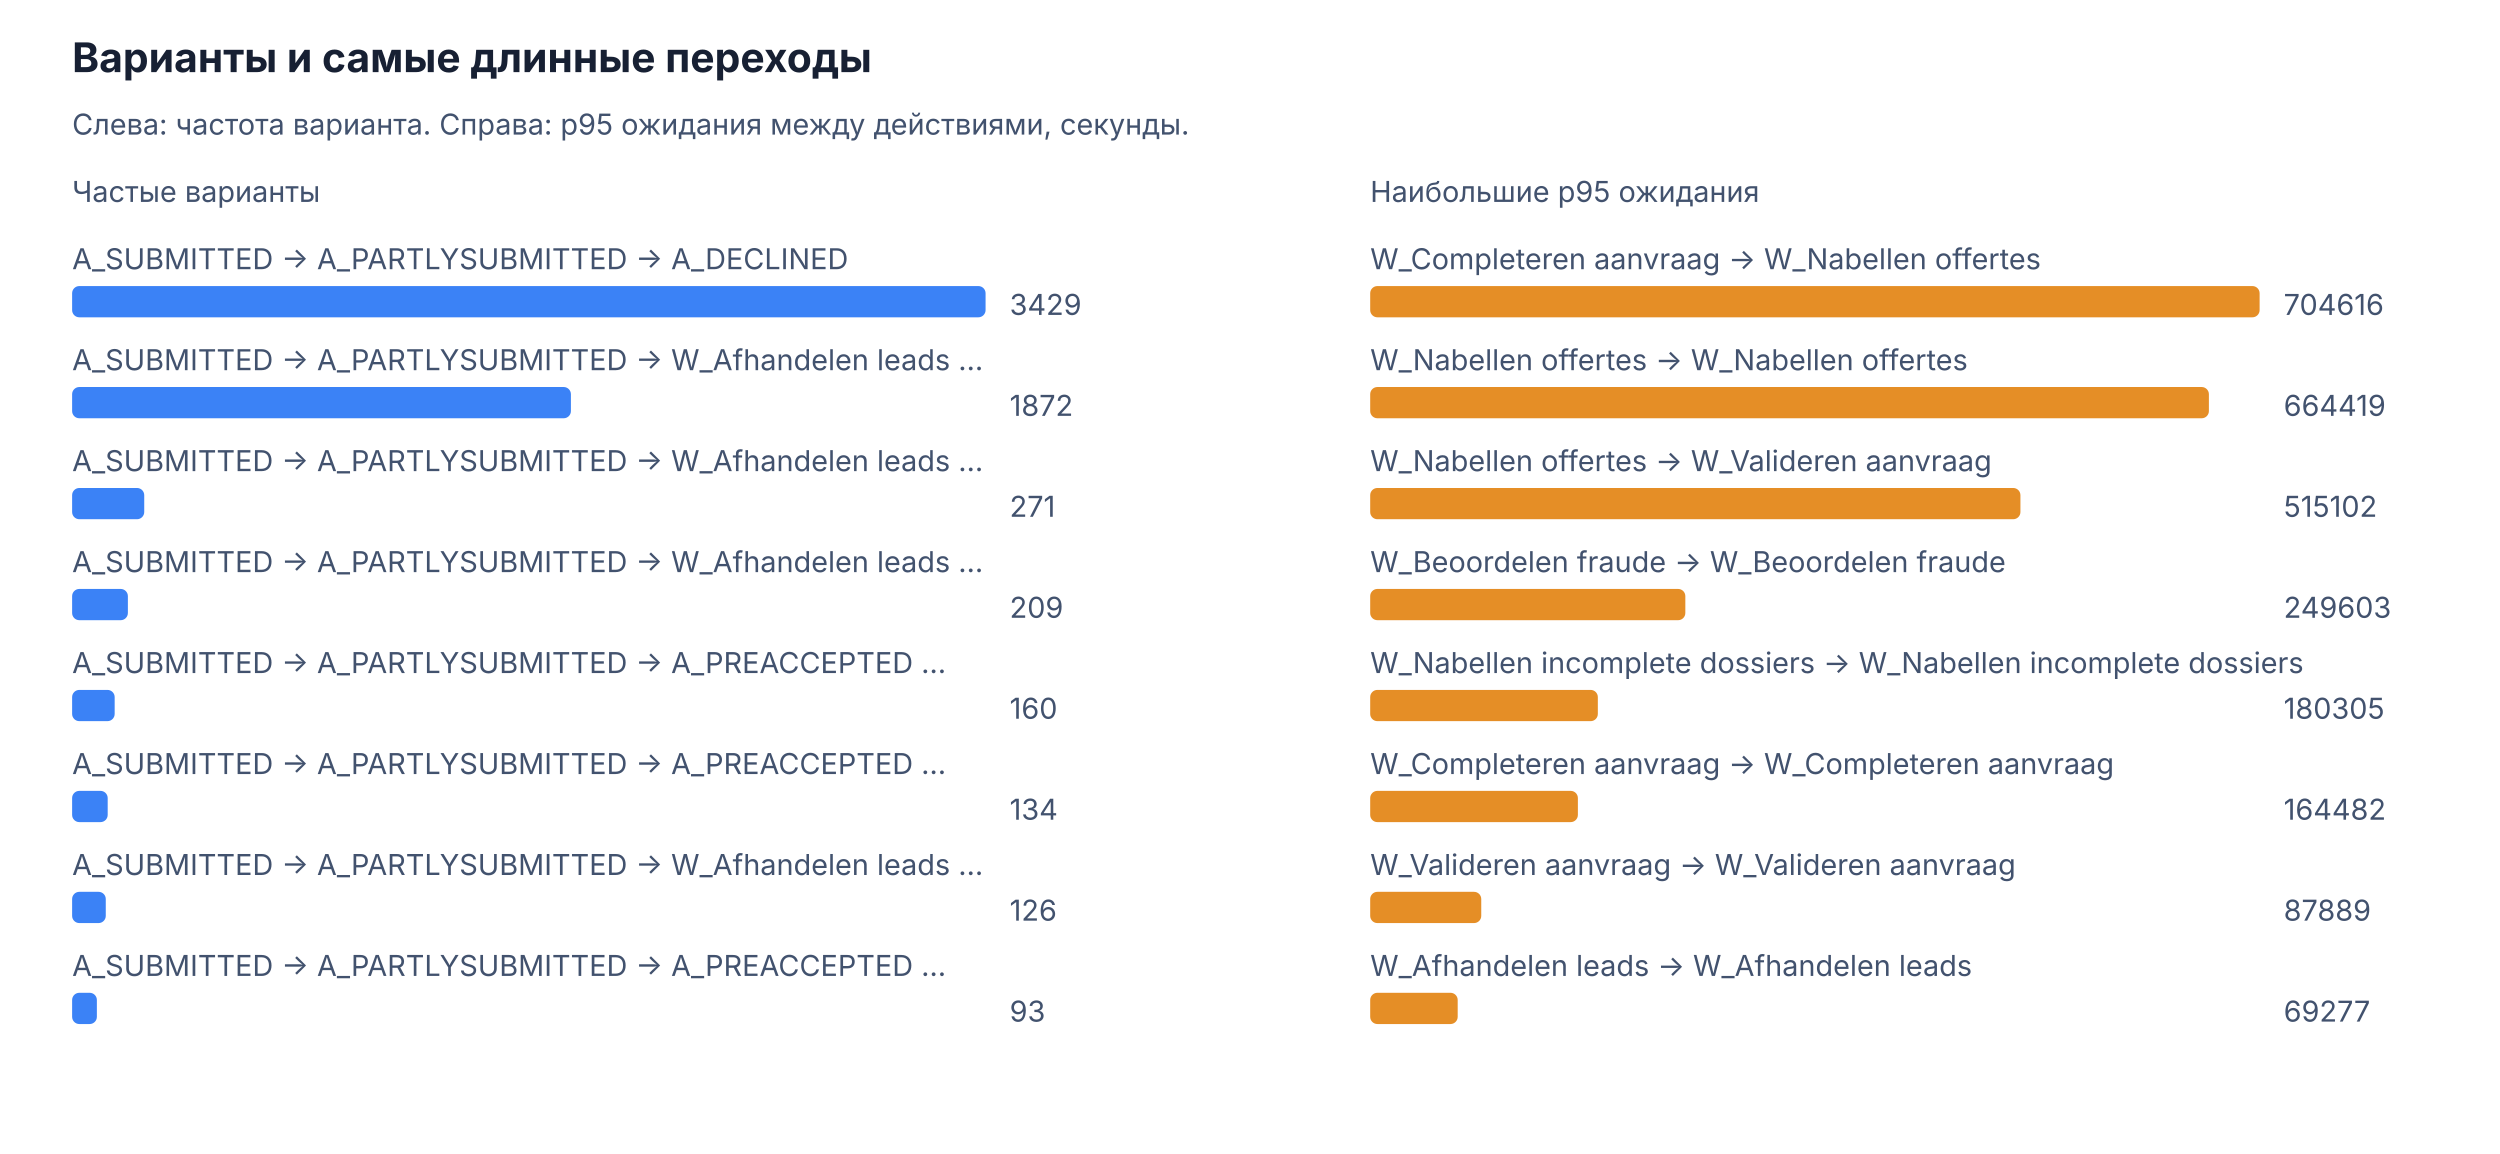
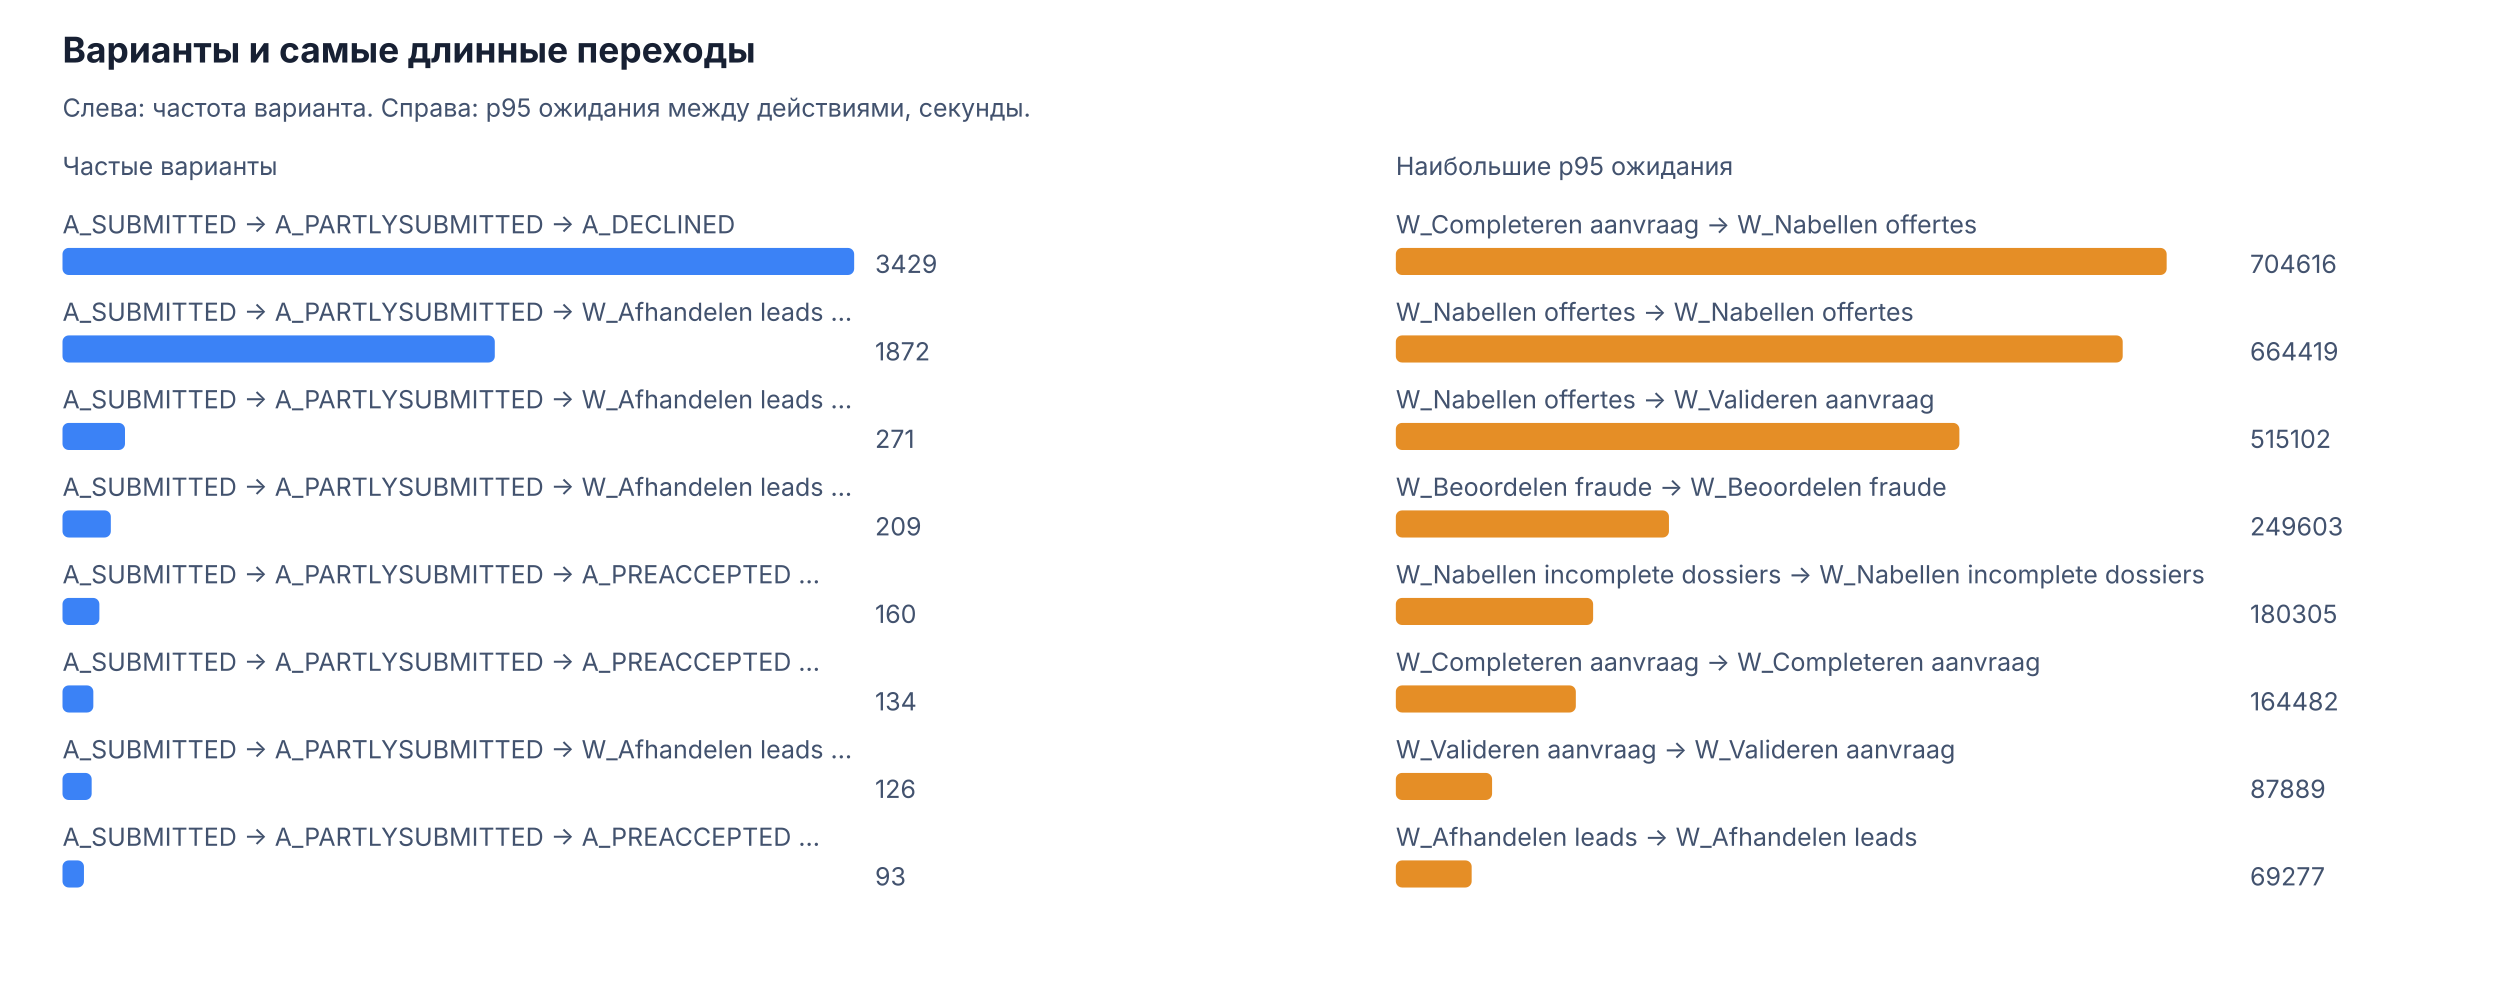
- <svg xmlns="http://www.w3.org/2000/svg" width="1040" height="480" viewBox="0 0 1040 480">
+ <svg xmlns="http://www.w3.org/2000/svg" width="1200" height="480" viewBox="0 0 1200 480">
  <style>text { font-family: -apple-system, BlinkMacSystemFont, sans-serif; fill: #172033; } .title { font-size: 17px; font-weight: 650; } .label { font-size: 12px; fill: #42526e; } .edge { stroke: #8aa0c2; stroke-width: 1.4; opacity: .7; } .node { fill: #f7faff; stroke: #375a90; stroke-width: 1.3; } .node-text { font-size: 11px; text-anchor: middle; } </style>
  <defs>
    <marker id="arrow" markerWidth="7" markerHeight="7" refX="6" refY="3" orient="auto">
      <path d="M0,0 L0,6 L6,3 z" fill="#8aa0c2" />
    </marker>
  </defs>
  <text class="title" x="30" y="30">Варианты и самые длинные переходы</text>
  <text class="label" x="30" y="56">Слева: частота варианта. Справа: p95 ожидания между действиями, секунды.</text>
  <text class="label" x="30" y="84">Частые варианты</text>
-   <text class="label" x="570" y="84">Наибольшие p95 ожидания</text>
+   <text class="label" x="670" y="84">Наибольшие p95 ожидания</text>
  <text class="label" x="30" y="112">A_SUBMITTED → A_PARTLYSUBMITTED → A_DECLINED</text>
  <rect x="30" y="119" width="380.0" height="13" rx="3" fill="#3b82f6" />
  <text class="label" x="420" y="131">3429</text>
  <text class="label" x="30" y="154">A_SUBMITTED → A_PARTLYSUBMITTED → W_Afhandelen leads …</text>
  <rect x="30" y="161" width="207.5" height="13" rx="3" fill="#3b82f6" />
  <text class="label" x="420" y="173">1872</text>
  <text class="label" x="30" y="196">A_SUBMITTED → A_PARTLYSUBMITTED → W_Afhandelen leads …</text>
  <rect x="30" y="203" width="30.0" height="13" rx="3" fill="#3b82f6" />
  <text class="label" x="420" y="215">271</text>
  <text class="label" x="30" y="238">A_SUBMITTED → A_PARTLYSUBMITTED → W_Afhandelen leads …</text>
  <rect x="30" y="245" width="23.2" height="13" rx="3" fill="#3b82f6" />
  <text class="label" x="420" y="257">209</text>
  <text class="label" x="30" y="280">A_SUBMITTED → A_PARTLYSUBMITTED → A_PREACCEPTED …</text>
  <rect x="30" y="287" width="17.7" height="13" rx="3" fill="#3b82f6" />
  <text class="label" x="420" y="299">160</text>
  <text class="label" x="30" y="322">A_SUBMITTED → A_PARTLYSUBMITTED → A_PREACCEPTED …</text>
  <rect x="30" y="329" width="14.8" height="13" rx="3" fill="#3b82f6" />
  <text class="label" x="420" y="341">134</text>
  <text class="label" x="30" y="364">A_SUBMITTED → A_PARTLYSUBMITTED → W_Afhandelen leads …</text>
  <rect x="30" y="371" width="14.0" height="13" rx="3" fill="#3b82f6" />
  <text class="label" x="420" y="383">126</text>
  <text class="label" x="30" y="406">A_SUBMITTED → A_PARTLYSUBMITTED → A_PREACCEPTED …</text>
  <rect x="30" y="413" width="10.3" height="13" rx="3" fill="#3b82f6" />
  <text class="label" x="420" y="425">93</text>
-   <text class="label" x="570" y="112">W_Completeren aanvraag → W_Nabellen offertes</text>
-   <rect x="570" y="119" width="370.0" height="13" rx="3" fill="#e58e26" />
-   <text class="label" x="950" y="131">704616</text>
-   <text class="label" x="570" y="154">W_Nabellen offertes → W_Nabellen offertes</text>
-   <rect x="570" y="161" width="348.9" height="13" rx="3" fill="#e58e26" />
-   <text class="label" x="950" y="173">664419</text>
-   <text class="label" x="570" y="196">W_Nabellen offertes → W_Valideren aanvraag</text>
-   <rect x="570" y="203" width="270.5" height="13" rx="3" fill="#e58e26" />
-   <text class="label" x="950" y="215">515102</text>
-   <text class="label" x="570" y="238">W_Beoordelen fraude → W_Beoordelen fraude</text>
-   <rect x="570" y="245" width="131.1" height="13" rx="3" fill="#e58e26" />
-   <text class="label" x="950" y="257">249603</text>
-   <text class="label" x="570" y="280">W_Nabellen incomplete dossiers → W_Nabellen incomplete dossiers</text>
-   <rect x="570" y="287" width="94.7" height="13" rx="3" fill="#e58e26" />
-   <text class="label" x="950" y="299">180305</text>
-   <text class="label" x="570" y="322">W_Completeren aanvraag → W_Completeren aanvraag</text>
-   <rect x="570" y="329" width="86.4" height="13" rx="3" fill="#e58e26" />
-   <text class="label" x="950" y="341">164482</text>
-   <text class="label" x="570" y="364">W_Valideren aanvraag → W_Valideren aanvraag</text>
-   <rect x="570" y="371" width="46.2" height="13" rx="3" fill="#e58e26" />
-   <text class="label" x="950" y="383">87889</text>
-   <text class="label" x="570" y="406">W_Afhandelen leads → W_Afhandelen leads</text>
-   <rect x="570" y="413" width="36.4" height="13" rx="3" fill="#e58e26" />
-   <text class="label" x="950" y="425">69277</text>
+   <text class="label" x="670" y="112">W_Completeren aanvraag → W_Nabellen offertes</text>
+   <rect x="670" y="119" width="370.0" height="13" rx="3" fill="#e58e26" />
+   <text class="label" x="1080" y="131">704616</text>
+   <text class="label" x="670" y="154">W_Nabellen offertes → W_Nabellen offertes</text>
+   <rect x="670" y="161" width="348.9" height="13" rx="3" fill="#e58e26" />
+   <text class="label" x="1080" y="173">664419</text>
+   <text class="label" x="670" y="196">W_Nabellen offertes → W_Valideren aanvraag</text>
+   <rect x="670" y="203" width="270.5" height="13" rx="3" fill="#e58e26" />
+   <text class="label" x="1080" y="215">515102</text>
+   <text class="label" x="670" y="238">W_Beoordelen fraude → W_Beoordelen fraude</text>
+   <rect x="670" y="245" width="131.1" height="13" rx="3" fill="#e58e26" />
+   <text class="label" x="1080" y="257">249603</text>
+   <text class="label" x="670" y="280">W_Nabellen incomplete dossiers → W_Nabellen incomplete dossiers</text>
+   <rect x="670" y="287" width="94.7" height="13" rx="3" fill="#e58e26" />
+   <text class="label" x="1080" y="299">180305</text>
+   <text class="label" x="670" y="322">W_Completeren aanvraag → W_Completeren aanvraag</text>
+   <rect x="670" y="329" width="86.4" height="13" rx="3" fill="#e58e26" />
+   <text class="label" x="1080" y="341">164482</text>
+   <text class="label" x="670" y="364">W_Valideren aanvraag → W_Valideren aanvraag</text>
+   <rect x="670" y="371" width="46.2" height="13" rx="3" fill="#e58e26" />
+   <text class="label" x="1080" y="383">87889</text>
+   <text class="label" x="670" y="406">W_Afhandelen leads → W_Afhandelen leads</text>
+   <rect x="670" y="413" width="36.4" height="13" rx="3" fill="#e58e26" />
+   <text class="label" x="1080" y="425">69277</text>
</svg>
